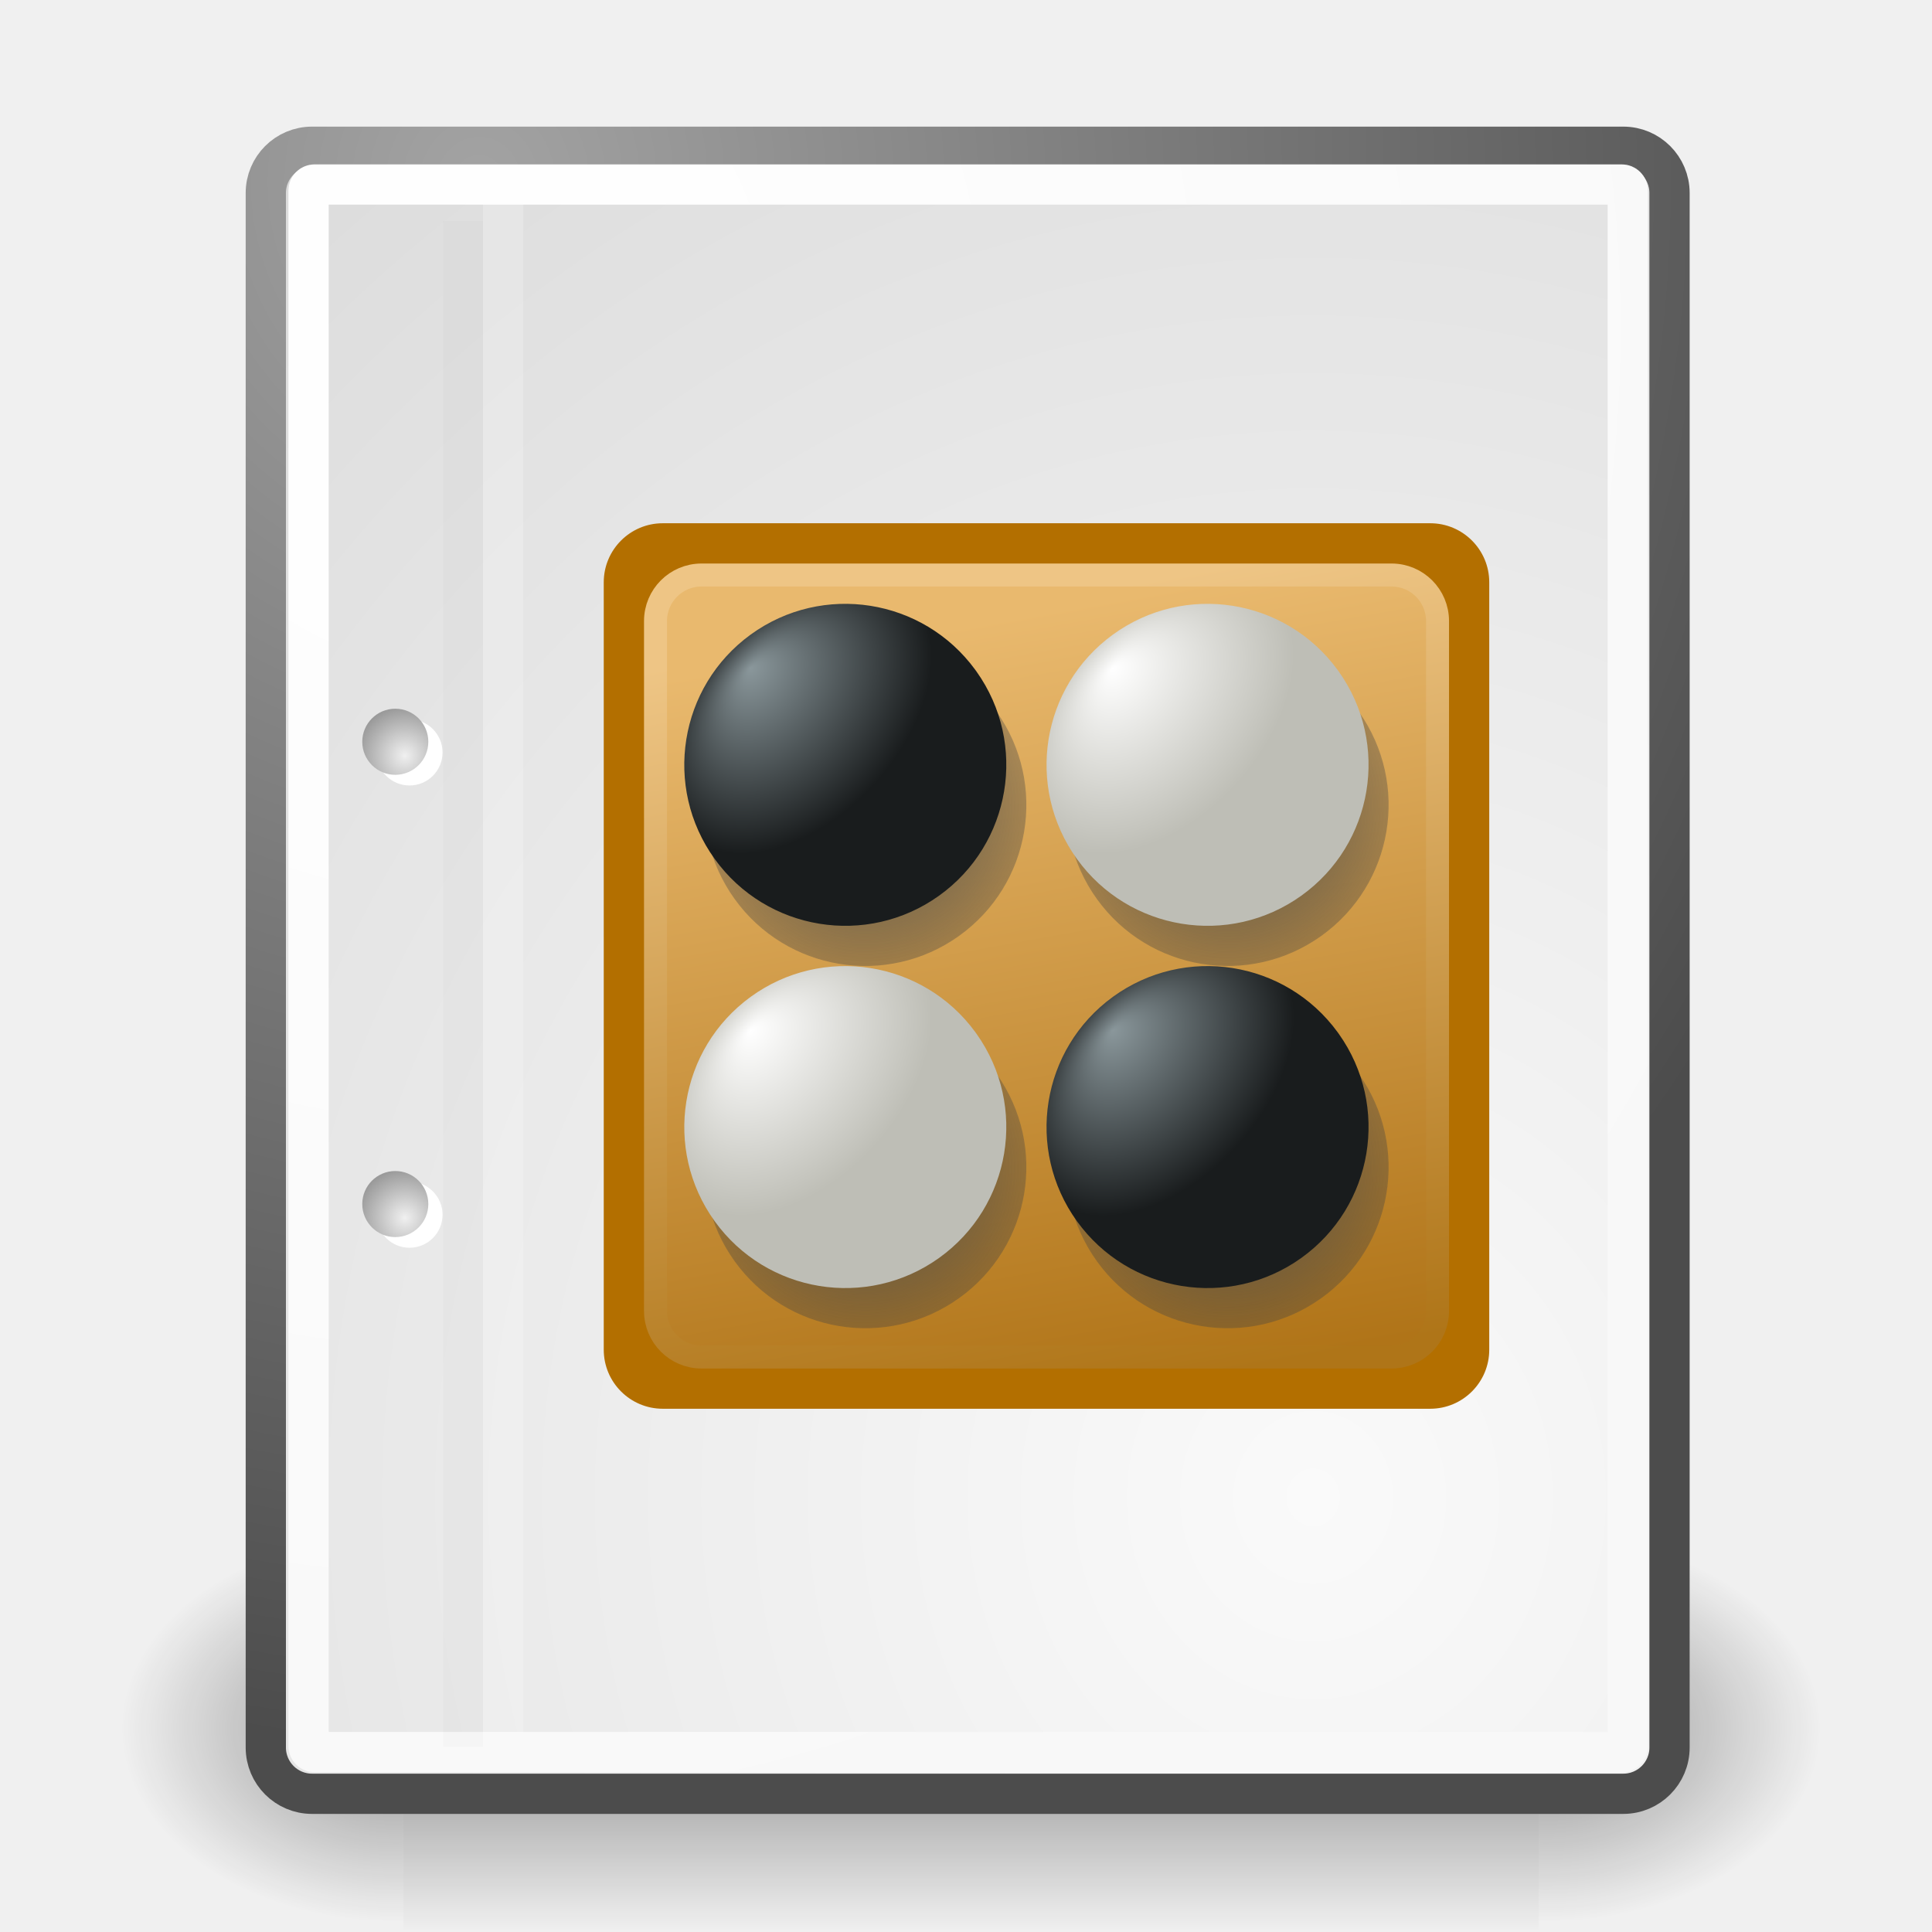
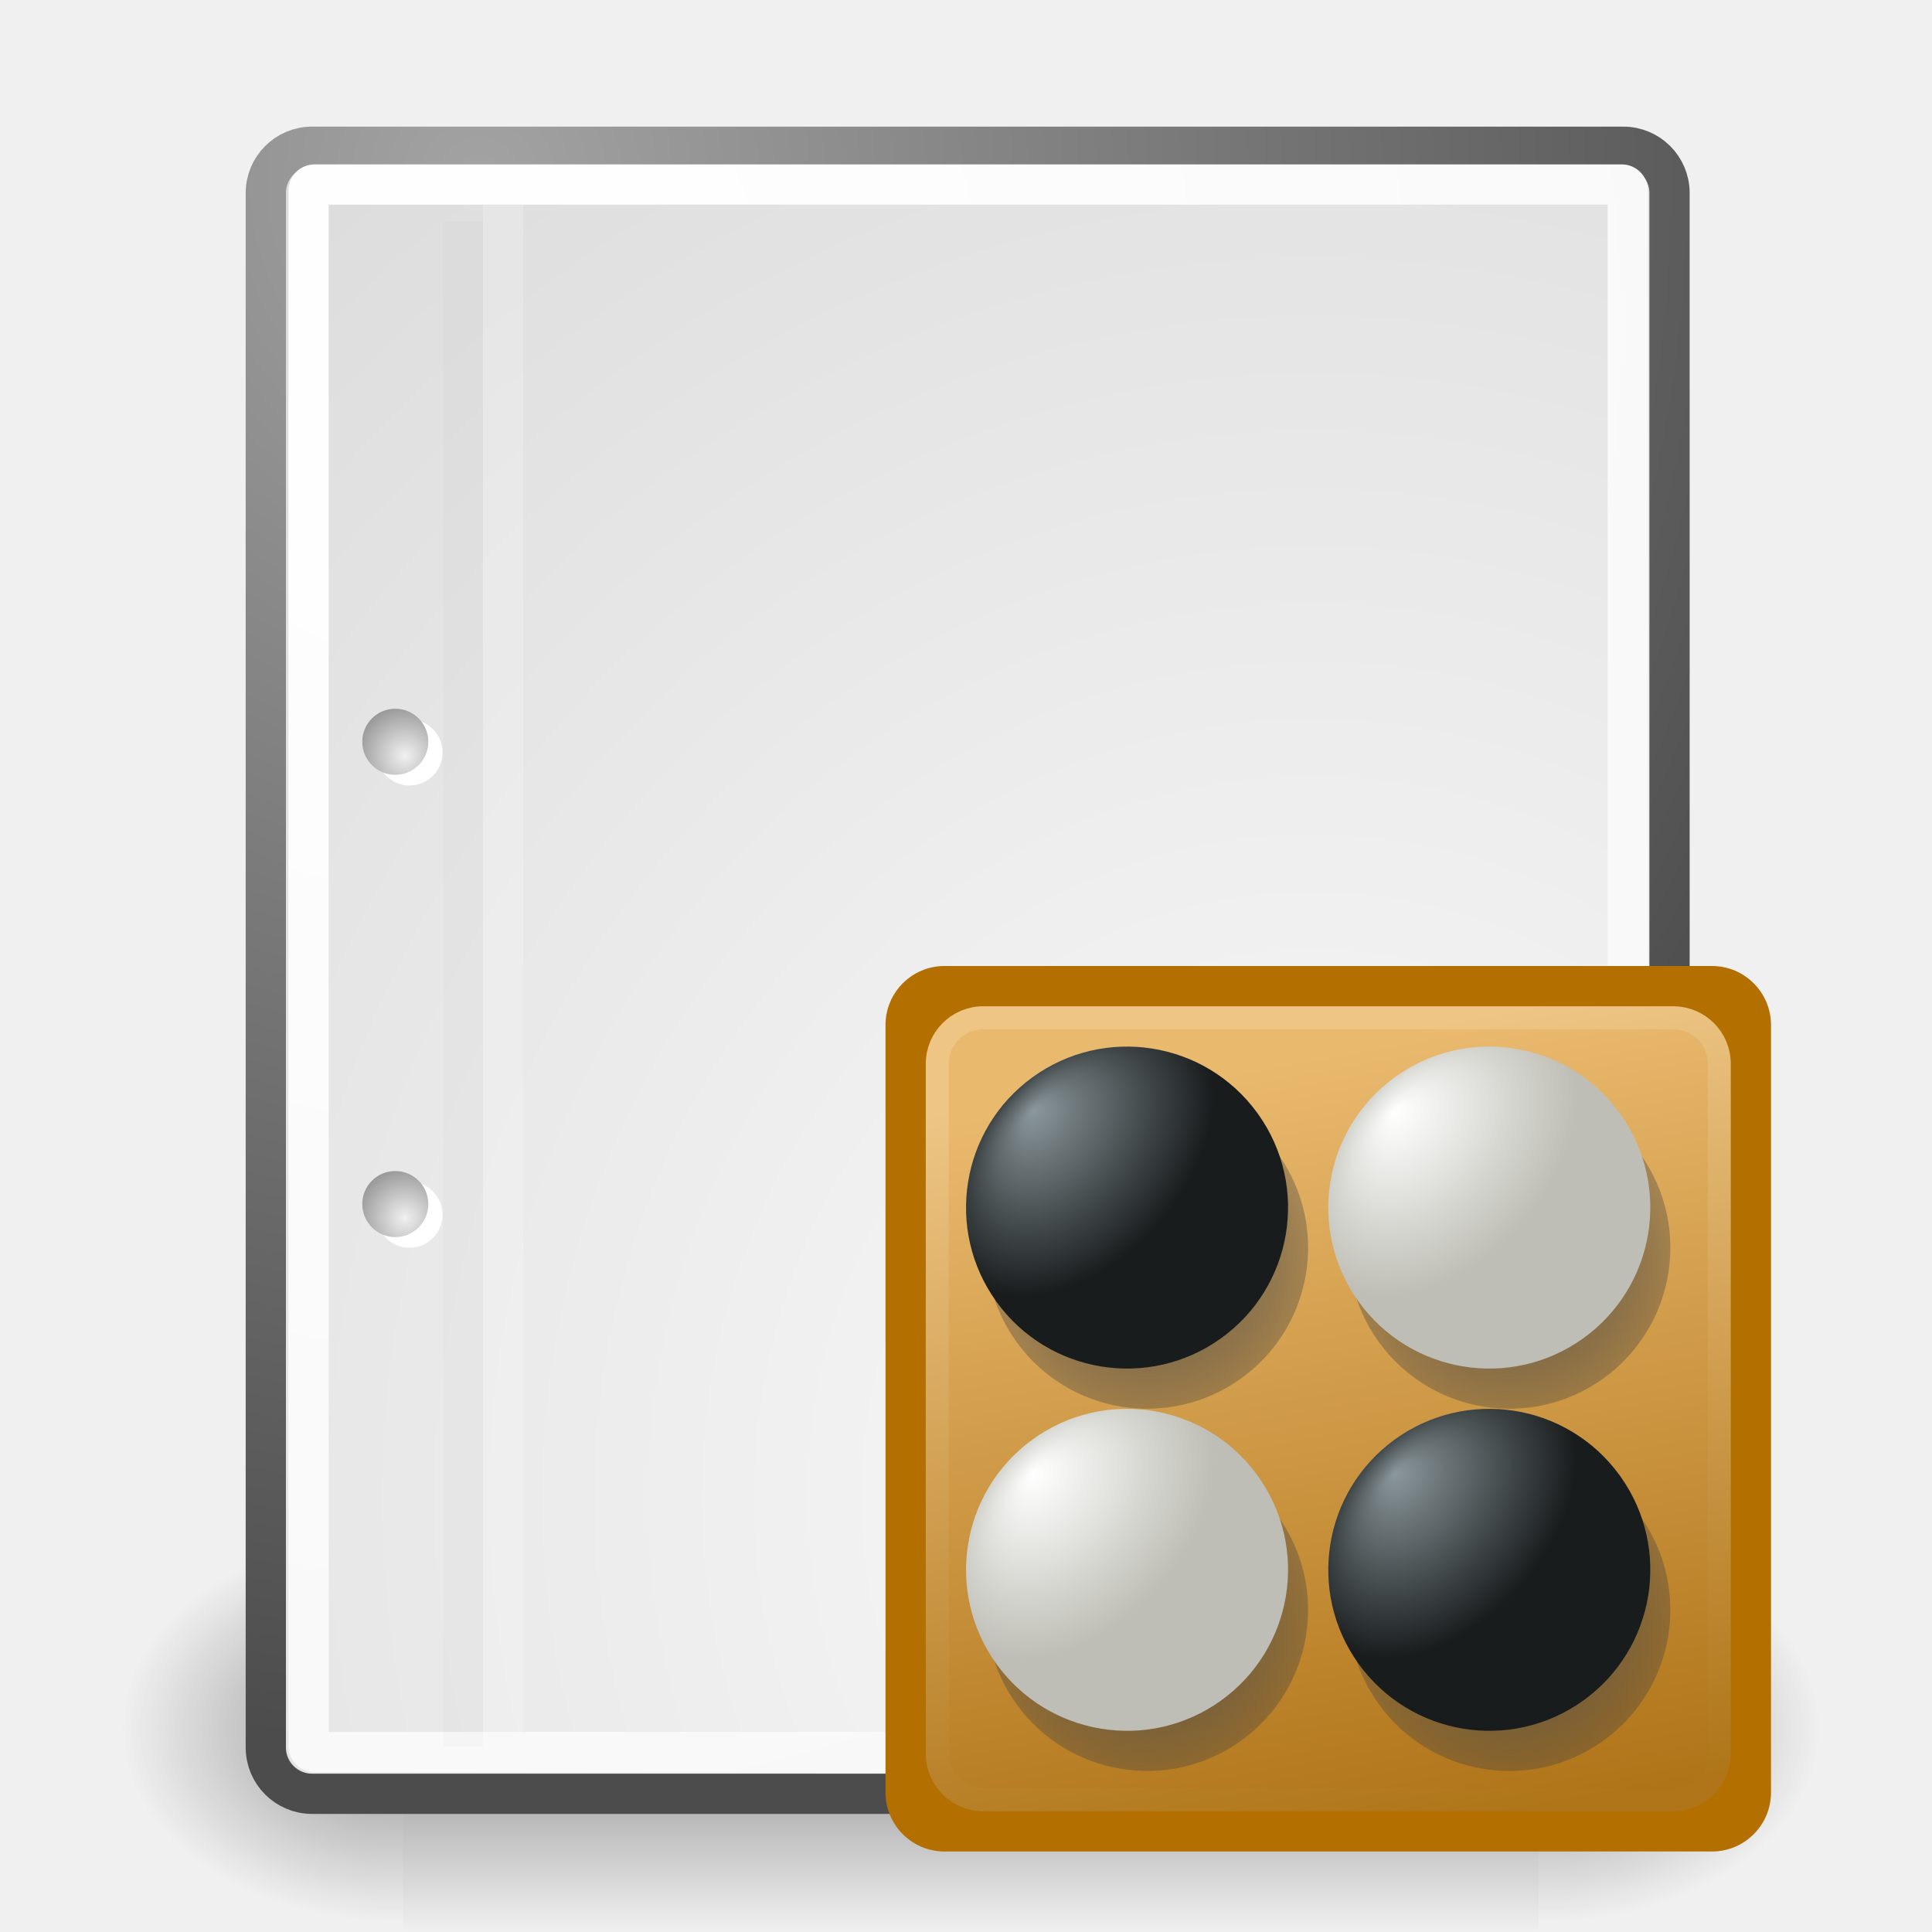
<svg xmlns="http://www.w3.org/2000/svg" xmlns:xlink="http://www.w3.org/1999/xlink" id="svg249" height="48px" width="48px">
  <defs id="defs3">
    <linearGradient id="linearGradient9478">
      <stop id="stop9480" offset="0" style="stop-color:white;stop-opacity:1" />
      <stop id="stop9482" offset="1" style="stop-color:#bebeb6;stop-opacity:1" />
    </linearGradient>
    <linearGradient id="linearGradient9454">
      <stop id="stop9456" offset="0" style="stop-color:#8a979b;stop-opacity:1" />
      <stop id="stop9458" offset="1" style="stop-color:#191c1d;stop-opacity:1" />
    </linearGradient>
    <linearGradient id="linearGradient3759">
      <stop id="stop3761" offset="0" style="stop-color:#555753;stop-opacity:1;" />
      <stop id="stop3763" offset="1" style="stop-color:#424242;stop-opacity:0.358" />
    </linearGradient>
    <linearGradient id="linearGradient17872">
      <stop style="stop-color:#af7518;stop-opacity:1" offset="0" id="stop17874" />
      <stop style="stop-color:#eec585;stop-opacity:1" offset="1" id="stop17876" />
    </linearGradient>
    <linearGradient id="linearGradient3702">
      <stop style="stop-color:#e9b96e;stop-opacity:1;" offset="0" id="stop3704" />
      <stop style="stop-color:#b07418;stop-opacity:1" offset="1" id="stop3706" />
    </linearGradient>
    <radialGradient xlink:href="#linearGradient5060" id="radialGradient6719" gradientUnits="userSpaceOnUse" gradientTransform="matrix(-2.774389,0,0,1.969706,112.7623,-872.8854)" cx="605.714" cy="486.648" fx="605.714" fy="486.648" r="117.143" />
    <linearGradient id="linearGradient5060">
      <stop style="stop-color:black;stop-opacity:1;" offset="0" id="stop5062" />
      <stop style="stop-color:black;stop-opacity:0;" offset="1" id="stop5064" />
    </linearGradient>
    <radialGradient xlink:href="#linearGradient5060" id="radialGradient6717" gradientUnits="userSpaceOnUse" gradientTransform="matrix(2.774389,0,0,1.969706,-1891.633,-872.8854)" cx="605.714" cy="486.648" fx="605.714" fy="486.648" r="117.143" />
    <linearGradient id="linearGradient5048">
      <stop style="stop-color:black;stop-opacity:0;" offset="0" id="stop5050" />
      <stop id="stop5056" offset="0.5" style="stop-color:black;stop-opacity:1;" />
      <stop style="stop-color:black;stop-opacity:0;" offset="1" id="stop5052" />
    </linearGradient>
    <linearGradient xlink:href="#linearGradient5048" id="linearGradient6715" gradientUnits="userSpaceOnUse" gradientTransform="matrix(2.774389,0,0,1.969706,-1892.179,-872.8854)" x1="302.857" y1="366.648" x2="302.857" y2="609.505" />
    <linearGradient id="linearGradient15662">
      <stop id="stop15664" offset="0" style="stop-color:#ffffff;stop-opacity:1;" />
      <stop id="stop15666" offset="1" style="stop-color:#f8f8f8;stop-opacity:1;" />
    </linearGradient>
    <radialGradient id="aigrd3" cx="20.892" cy="64.568" r="5.257" fx="20.892" fy="64.568" gradientUnits="userSpaceOnUse">
      <stop offset="0" style="stop-color:#F0F0F0" id="stop15573" />
      <stop offset="1" style="stop-color:#9a9a9a;stop-opacity:1;" id="stop15575" />
    </radialGradient>
    <radialGradient id="aigrd2" cx="20.892" cy="114.568" r="5.256" fx="20.892" fy="114.568" gradientUnits="userSpaceOnUse">
      <stop offset="0" style="stop-color:#F0F0F0" id="stop15566" />
      <stop offset="1" style="stop-color:#9a9a9a;stop-opacity:1;" id="stop15568" />
    </radialGradient>
    <linearGradient id="linearGradient269">
      <stop id="stop270" offset="0" style="stop-color:#a3a3a3;stop-opacity:1;" />
      <stop id="stop271" offset="1" style="stop-color:#4c4c4c;stop-opacity:1;" />
    </linearGradient>
    <linearGradient id="linearGradient259">
      <stop id="stop260" offset="0" style="stop-color:#fafafa;stop-opacity:1;" />
      <stop id="stop261" offset="1" style="stop-color:#bbbbbb;stop-opacity:1;" />
    </linearGradient>
    <radialGradient xlink:href="#linearGradient269" id="radialGradient15656" gradientUnits="userSpaceOnUse" gradientTransform="matrix(0.968273,0,0,1.032767,3.353553,0.646447)" cx="8.824" cy="3.756" fx="8.824" fy="3.756" r="37.752" />
    <radialGradient xlink:href="#linearGradient259" id="radialGradient15658" gradientUnits="userSpaceOnUse" gradientTransform="scale(0.960493,1.041132)" cx="33.967" cy="35.737" fx="33.967" fy="35.737" r="86.708" />
    <radialGradient xlink:href="#linearGradient15662" id="radialGradient15668" gradientUnits="userSpaceOnUse" gradientTransform="matrix(0.968273,0,0,1.032767,3.353553,0.646447)" cx="8.144" cy="7.268" fx="8.144" fy="7.268" r="38.159" />
    <radialGradient r="5.256" fy="114.568" fx="20.892" cy="114.568" cx="20.892" gradientTransform="matrix(0.229703,0,0,0.229703,4.613529,3.979808)" gradientUnits="userSpaceOnUse" id="radialGradient2283" xlink:href="#aigrd2" />
    <radialGradient r="5.257" fy="64.568" fx="20.892" cy="64.568" cx="20.892" gradientTransform="matrix(0.229703,0,0,0.229703,4.613529,3.979808)" gradientUnits="userSpaceOnUse" id="radialGradient2285" xlink:href="#aigrd3" />
    <radialGradient xlink:href="#linearGradient3759" id="radialGradient2049" gradientUnits="userSpaceOnUse" gradientTransform="matrix(1,0,0,1.000116,0,-5.119649e-3)" cx="24.182" cy="44.181" fx="24.182" fy="44.181" r="9.521" />
    <radialGradient xlink:href="#linearGradient9454" id="radialGradient2051" gradientUnits="userSpaceOnUse" gradientTransform="matrix(0.718801,-0.786564,0.503206,0.459961,-10.89396,36.39538)" cx="21.49" cy="34.776" fx="21.609" fy="28.915" r="9.457" />
    <radialGradient xlink:href="#linearGradient3759" id="radialGradient2053" gradientUnits="userSpaceOnUse" gradientTransform="matrix(1,0,0,1.000116,0,-5.119649e-3)" cx="24.182" cy="44.181" fx="24.182" fy="44.181" r="9.521" />
    <radialGradient xlink:href="#linearGradient9454" id="radialGradient2055" gradientUnits="userSpaceOnUse" gradientTransform="matrix(0.718801,-0.786564,0.503206,0.459961,-10.89396,36.39538)" cx="21.49" cy="34.776" fx="21.609" fy="28.915" r="9.457" />
    <radialGradient xlink:href="#linearGradient3759" id="radialGradient2057" gradientUnits="userSpaceOnUse" gradientTransform="matrix(1,0,0,1.000116,0,-5.119649e-3)" cx="24.182" cy="44.181" fx="24.182" fy="44.181" r="9.521" />
    <radialGradient xlink:href="#linearGradient9478" id="radialGradient2059" gradientUnits="userSpaceOnUse" gradientTransform="matrix(0.718801,-0.786564,0.503206,0.459961,-10.89396,36.39538)" cx="21.49" cy="34.776" fx="21.609" fy="28.915" r="9.457" />
    <radialGradient xlink:href="#linearGradient3759" id="radialGradient2061" gradientUnits="userSpaceOnUse" gradientTransform="matrix(1,0,0,1.000116,0,-5.119649e-3)" cx="24.182" cy="44.181" fx="24.182" fy="44.181" r="9.521" />
    <radialGradient xlink:href="#linearGradient9478" id="radialGradient2063" gradientUnits="userSpaceOnUse" gradientTransform="matrix(0.718801,-0.786564,0.503206,0.459961,-10.89396,36.39538)" cx="21.49" cy="34.776" fx="21.609" fy="28.915" r="9.457" />
    <linearGradient xlink:href="#linearGradient3702" id="linearGradient2074" gradientUnits="userSpaceOnUse" gradientTransform="matrix(0.525538,0,0,0.525536,14.31919,12.31917)" x1="19" y1="5.99" x2="25.543" y2="42.251" />
    <linearGradient xlink:href="#linearGradient17872" id="linearGradient2076" gradientUnits="userSpaceOnUse" gradientTransform="matrix(0.361104,0,0,0.361105,15.23211,13.20239)" x1="36.875" y1="58.844" x2="27.119" y2="5.08" />
+     <linearGradient xlink:href="#linearGradient3702" id="linearGradient1968" gradientUnits="userSpaceOnUse" gradientTransform="matrix(0.525538,0,0,0.525536,14.31919,12.31917)" x1="19" y1="5.99" x2="25.543" y2="42.251" />
+     <linearGradient xlink:href="#linearGradient17872" id="linearGradient1970" gradientUnits="userSpaceOnUse" gradientTransform="matrix(0.361104,0,0,0.361105,15.23211,13.20239)" x1="36.875" y1="58.844" x2="27.119" y2="5.08" />
+     <radialGradient xlink:href="#linearGradient3759" id="radialGradient1972" gradientUnits="userSpaceOnUse" gradientTransform="matrix(1,0,0,1.000116,0,-5.119649e-3)" cx="24.182" cy="44.181" fx="24.182" fy="44.181" r="9.521" />
+     <radialGradient xlink:href="#linearGradient9454" id="radialGradient1974" gradientUnits="userSpaceOnUse" gradientTransform="matrix(0.718801,-0.786564,0.503206,0.459961,-10.89396,36.39538)" cx="21.49" cy="34.776" fx="21.609" fy="28.915" r="9.457" />
+     <radialGradient xlink:href="#linearGradient3759" id="radialGradient1976" gradientUnits="userSpaceOnUse" gradientTransform="matrix(1,0,0,1.000116,0,-5.119649e-3)" cx="24.182" cy="44.181" fx="24.182" fy="44.181" r="9.521" />
+     <radialGradient xlink:href="#linearGradient9454" id="radialGradient1978" gradientUnits="userSpaceOnUse" gradientTransform="matrix(0.718801,-0.786564,0.503206,0.459961,-10.89396,36.39538)" cx="21.49" cy="34.776" fx="21.609" fy="28.915" r="9.457" />
+     <radialGradient xlink:href="#linearGradient3759" id="radialGradient1980" gradientUnits="userSpaceOnUse" gradientTransform="matrix(1,0,0,1.000116,0,-5.119649e-3)" cx="24.182" cy="44.181" fx="24.182" fy="44.181" r="9.521" />
+     <radialGradient xlink:href="#linearGradient9478" id="radialGradient1982" gradientUnits="userSpaceOnUse" gradientTransform="matrix(0.718801,-0.786564,0.503206,0.459961,-10.89396,36.39538)" cx="21.49" cy="34.776" fx="21.609" fy="28.915" r="9.457" />
+     <radialGradient xlink:href="#linearGradient3759" id="radialGradient1984" gradientUnits="userSpaceOnUse" gradientTransform="matrix(1,0,0,1.000116,0,-5.119649e-3)" cx="24.182" cy="44.181" fx="24.182" fy="44.181" r="9.521" />
+     <radialGradient xlink:href="#linearGradient9478" id="radialGradient1986" gradientUnits="userSpaceOnUse" gradientTransform="matrix(0.718801,-0.786564,0.503206,0.459961,-10.89396,36.39538)" cx="21.49" cy="34.776" fx="21.609" fy="28.915" r="9.457" />
  </defs>
  <g id="layer6">
    <g style="display:inline" transform="matrix(2.105461e-2,0,0,2.086758e-2,42.85172,41.1536)" id="g6707">
      <rect style="opacity:0.402;color:black;fill:url(#linearGradient6715);fill-opacity:1;fill-rule:nonzero;stroke:none;stroke-width:1;stroke-linecap:round;stroke-linejoin:miter;marker:none;marker-start:none;marker-mid:none;marker-end:none;stroke-miterlimit:4;stroke-dasharray:none;stroke-dashoffset:0;stroke-opacity:1;visibility:visible;display:inline;overflow:visible" id="rect6709" width="1339.633" height="478.357" x="-1559.252" y="-150.697" />
      <path style="opacity:0.402;color:black;fill:url(#radialGradient6717);fill-opacity:1;fill-rule:nonzero;stroke:none;stroke-width:1;stroke-linecap:round;stroke-linejoin:miter;marker:none;marker-start:none;marker-mid:none;marker-end:none;stroke-miterlimit:4;stroke-dasharray:none;stroke-dashoffset:0;stroke-opacity:1;visibility:visible;display:inline;overflow:visible" d="M -219.619,-150.68 C -219.619,-150.68 -219.619,327.65 -219.619,327.65 C -76.745,328.551 125.781,220.481 125.781,88.454 C 125.781,-43.572 -33.655,-150.68 -219.619,-150.68 z " id="path6711" />
      <path id="path6713" d="M -1559.252,-150.68 C -1559.252,-150.68 -1559.252,327.65 -1559.252,327.65 C -1702.127,328.551 -1904.652,220.481 -1904.652,88.454 C -1904.652,-43.572 -1745.216,-150.68 -1559.252,-150.68 z " style="opacity:0.402;color:black;fill:url(#radialGradient6719);fill-opacity:1;fill-rule:nonzero;stroke:none;stroke-width:1;stroke-linecap:round;stroke-linejoin:miter;marker:none;marker-start:none;marker-mid:none;marker-end:none;stroke-miterlimit:4;stroke-dasharray:none;stroke-dashoffset:0;stroke-opacity:1;visibility:visible;display:inline;overflow:visible" />
    </g>
  </g>
  <g style="display:inline" id="layer1">
    <rect style="color:black;fill:url(#radialGradient15658);fill-opacity:1;fill-rule:nonzero;stroke:url(#radialGradient15656);stroke-width:1;stroke-linecap:round;stroke-linejoin:round;marker:none;marker-start:none;marker-mid:none;marker-end:none;stroke-miterlimit:4;stroke-dashoffset:0;stroke-opacity:1;visibility:visible;display:block;overflow:visible" id="rect15391" width="34.875" height="40.92" x="6.604" y="3.646" ry="1.149" />
    <rect style="color:black;fill:none;fill-opacity:1;fill-rule:nonzero;stroke:url(#radialGradient15668);stroke-width:1;stroke-linecap:round;stroke-linejoin:round;marker:none;marker-start:none;marker-mid:none;marker-end:none;stroke-miterlimit:4;stroke-dashoffset:0;stroke-opacity:1;visibility:visible;display:block;overflow:visible" id="rect15660" width="32.776" height="38.946" x="7.666" y="4.584" ry="0.149" rx="0.149" />
    <g transform="translate(0.646447,-3.798933e-2)" id="g2270">
      <g id="g1440" style="fill:white;fill-opacity:1;fill-rule:nonzero;stroke:black;stroke-miterlimit:4" transform="matrix(0.229703,0,0,0.229703,4.967081,4.244972)">
        <radialGradient id="radialGradient1442" cx="20.892" cy="114.568" r="5.256" fx="20.892" fy="114.568" gradientUnits="userSpaceOnUse">
          <stop offset="0" style="stop-color:#F0F0F0" id="stop1444" />
          <stop offset="1" style="stop-color:#474747" id="stop1446" />
        </radialGradient>
        <path style="stroke:none" d="M 23.428,113.07 C 23.428,115.043 21.828,116.642 19.855,116.642 C 17.881,116.642 16.282,115.042 16.282,113.07 C 16.282,111.096 17.882,109.497 19.855,109.497 C 21.828,109.497 23.428,111.097 23.428,113.07 z " id="path1448" />
        <radialGradient id="radialGradient1450" cx="20.892" cy="64.568" r="5.257" fx="20.892" fy="64.568" gradientUnits="userSpaceOnUse">
          <stop offset="0" style="stop-color:#F0F0F0" id="stop1452" />
          <stop offset="1" style="stop-color:#474747" id="stop1454" />
        </radialGradient>
        <path style="stroke:none" d="M 23.428,63.07 C 23.428,65.043 21.828,66.643 19.855,66.643 C 17.881,66.643 16.282,65.043 16.282,63.07 C 16.282,61.096 17.882,59.497 19.855,59.497 C 21.828,59.497 23.428,61.097 23.428,63.07 z " id="path1456" />
      </g>
      <path style="fill:url(#radialGradient2283);fill-rule:nonzero;stroke:none;stroke-miterlimit:4" d="M 9.995,29.952 C 9.995,30.406 9.627,30.773 9.174,30.773 C 8.721,30.773 8.354,30.405 8.354,29.952 C 8.354,29.499 8.721,29.132 9.174,29.132 C 9.627,29.132 9.995,29.499 9.995,29.952 z " id="path15570" />
      <path style="fill:url(#radialGradient2285);fill-rule:nonzero;stroke:none;stroke-miterlimit:4" d="M 9.995,18.467 C 9.995,18.92 9.627,19.288 9.174,19.288 C 8.721,19.288 8.354,18.92 8.354,18.467 C 8.354,18.014 8.721,17.646 9.174,17.646 C 9.627,17.646 9.995,18.014 9.995,18.467 z " id="path15577" />
    </g>
    <path style="fill:none;fill-opacity:0.75;fill-rule:evenodd;stroke:black;stroke-width:0.989;stroke-linecap:butt;stroke-linejoin:miter;stroke-miterlimit:4;stroke-opacity:0.018" d="M 11.506,5.494 L 11.506,43.401" id="path15672" />
    <path style="fill:none;fill-opacity:0.75;fill-rule:evenodd;stroke:white;stroke-width:1;stroke-linecap:butt;stroke-linejoin:miter;stroke-miterlimit:4;stroke-opacity:0.205" d="M 12.5,5.021 L 12.5,43.038" id="path15674" />
  </g>
  <g id="layer5" style="display:inline">
-     <rect style="fill:#b36f00;fill-opacity:1;stroke:none;stroke-width:1;stroke-linecap:round;stroke-linejoin:miter;stroke-miterlimit:4;stroke-dasharray:none;stroke-opacity:1;display:inline" id="rect3684" width="22" height="22" x="15" y="13" ry="1.467" rx="1.467" />
-     <rect style="fill:url(#linearGradient2074);fill-opacity:1;stroke:url(#linearGradient2076);stroke-width:0.571;stroke-linecap:round;stroke-linejoin:round;stroke-miterlimit:4;stroke-dasharray:none;stroke-opacity:1;display:inline" id="rect5706" width="19.429" height="19.429" x="16.286" y="14.286" ry="1.143" rx="1.143" />
-     <path style="fill:url(#radialGradient2049);fill-opacity:1;stroke:none;stroke-linecap:round;stroke-linejoin:round;stroke-opacity:0.498;display:inline" id="path8507" d="M 31.943,38.666 A 9.522,9.522 0 1 1 31.871,38.566" transform="matrix(0.420124,0,0,0.420075,11.34064,1.440785)" />
-     <path style="fill:url(#radialGradient2051);fill-opacity:1;stroke:none;stroke-linecap:round;stroke-linejoin:round;stroke-opacity:0.498;display:inline" id="path9460" d="M 33.079,32.901 A 9.894,9.894 0 1 1 33.004,32.797" transform="matrix(0.404293,0,0,0.404246,10.88705,3.383414)" />
-     <path transform="matrix(0.420124,0,0,0.420075,20.34064,10.44079)" d="M 31.943,38.666 A 9.522,9.522 0 1 1 31.871,38.566" id="path3771" style="fill:url(#radialGradient2053);fill-opacity:1;stroke:none;stroke-linecap:round;stroke-linejoin:round;stroke-opacity:0.498;display:inline" />
-     <path transform="matrix(0.404293,0,0,0.404246,19.88705,12.38341)" d="M 33.079,32.901 A 9.894,9.894 0 1 1 33.004,32.797" id="path3746" style="fill:url(#radialGradient2055);fill-opacity:1;stroke:none;stroke-linecap:round;stroke-linejoin:round;stroke-opacity:0.498;display:inline" />
-     <path style="fill:url(#radialGradient2057);fill-opacity:1;stroke:none;stroke-linecap:round;stroke-linejoin:round;stroke-opacity:0.498;display:inline" id="path3767" d="M 31.943,38.666 A 9.522,9.522 0 1 1 31.871,38.566" transform="matrix(0.420124,0,0,0.420075,20.34064,1.440824)" />
-     <path transform="matrix(0.404293,0,0,0.404246,19.88706,3.383403)" d="M 33.079,32.901 A 9.894,9.894 0 1 1 33.004,32.797" id="path9464" style="fill:url(#radialGradient2059);fill-opacity:1;stroke:none;stroke-linecap:round;stroke-linejoin:round;stroke-opacity:0.498;display:inline" />
-     <path style="fill:url(#radialGradient2061);fill-opacity:1;stroke:none;stroke-linecap:round;stroke-linejoin:round;stroke-opacity:0.498;display:inline" id="path3775" d="M 31.943,38.666 A 9.522,9.522 0 1 1 31.871,38.566" transform="matrix(0.420124,0,0,0.420075,11.34064,10.44079)" />
-     <path style="fill:url(#radialGradient2063);fill-opacity:1;stroke:none;stroke-linecap:round;stroke-linejoin:round;stroke-opacity:0.498;display:inline" id="path3755" d="M 33.079,32.901 A 9.894,9.894 0 1 1 33.004,32.797" transform="matrix(0.404293,0,0,0.404246,10.88705,12.38341)" />
+     <g id="g1956" transform="translate(7,11)">
+       <rect rx="1.467" ry="1.467" y="13" x="15" height="22" width="22" id="rect3684" style="fill:#b36f00;fill-opacity:1;stroke:none;stroke-width:1;stroke-linecap:round;stroke-linejoin:miter;stroke-miterlimit:4;stroke-dasharray:none;stroke-opacity:1;display:inline" />
+       <rect rx="1.143" ry="1.143" y="14.286" x="16.286" height="19.429" width="19.429" id="rect5706" style="fill:url(#linearGradient1968);fill-opacity:1;stroke:url(#linearGradient1970);stroke-width:0.571;stroke-linecap:round;stroke-linejoin:round;stroke-miterlimit:4;stroke-dasharray:none;stroke-opacity:1;display:inline" />
+       <path transform="matrix(0.420124,0,0,0.420075,11.34064,1.440785)" d="M 31.943,38.666 A 9.522,9.522 0 1 1 31.871,38.566" id="path8507" style="fill:url(#radialGradient1972);fill-opacity:1;stroke:none;stroke-linecap:round;stroke-linejoin:round;stroke-opacity:0.498;display:inline" />
+       <path transform="matrix(0.404293,0,0,0.404246,10.88705,3.383414)" d="M 33.079,32.901 A 9.894,9.894 0 1 1 33.004,32.797" id="path9460" style="fill:url(#radialGradient1974);fill-opacity:1;stroke:none;stroke-linecap:round;stroke-linejoin:round;stroke-opacity:0.498;display:inline" />
+       <path style="fill:url(#radialGradient1976);fill-opacity:1;stroke:none;stroke-linecap:round;stroke-linejoin:round;stroke-opacity:0.498;display:inline" id="path3771" d="M 31.943,38.666 A 9.522,9.522 0 1 1 31.871,38.566" transform="matrix(0.420124,0,0,0.420075,20.34064,10.44079)" />
+       <path style="fill:url(#radialGradient1978);fill-opacity:1;stroke:none;stroke-linecap:round;stroke-linejoin:round;stroke-opacity:0.498;display:inline" id="path3746" d="M 33.079,32.901 A 9.894,9.894 0 1 1 33.004,32.797" transform="matrix(0.404293,0,0,0.404246,19.88705,12.38341)" />
+       <path transform="matrix(0.420124,0,0,0.420075,20.34064,1.440824)" d="M 31.943,38.666 A 9.522,9.522 0 1 1 31.871,38.566" id="path3767" style="fill:url(#radialGradient1980);fill-opacity:1;stroke:none;stroke-linecap:round;stroke-linejoin:round;stroke-opacity:0.498;display:inline" />
+       <path style="fill:url(#radialGradient1982);fill-opacity:1;stroke:none;stroke-linecap:round;stroke-linejoin:round;stroke-opacity:0.498;display:inline" id="path9464" d="M 33.079,32.901 A 9.894,9.894 0 1 1 33.004,32.797" transform="matrix(0.404293,0,0,0.404246,19.88706,3.383403)" />
+       <path transform="matrix(0.420124,0,0,0.420075,11.34064,10.44079)" d="M 31.943,38.666 A 9.522,9.522 0 1 1 31.871,38.566" id="path3775" style="fill:url(#radialGradient1984);fill-opacity:1;stroke:none;stroke-linecap:round;stroke-linejoin:round;stroke-opacity:0.498;display:inline" />
+       <path transform="matrix(0.404293,0,0,0.404246,10.88705,12.38341)" d="M 33.079,32.901 A 9.894,9.894 0 1 1 33.004,32.797" id="path3755" style="fill:url(#radialGradient1986);fill-opacity:1;stroke:none;stroke-linecap:round;stroke-linejoin:round;stroke-opacity:0.498;display:inline" />
+     </g>
  </g>
</svg>
